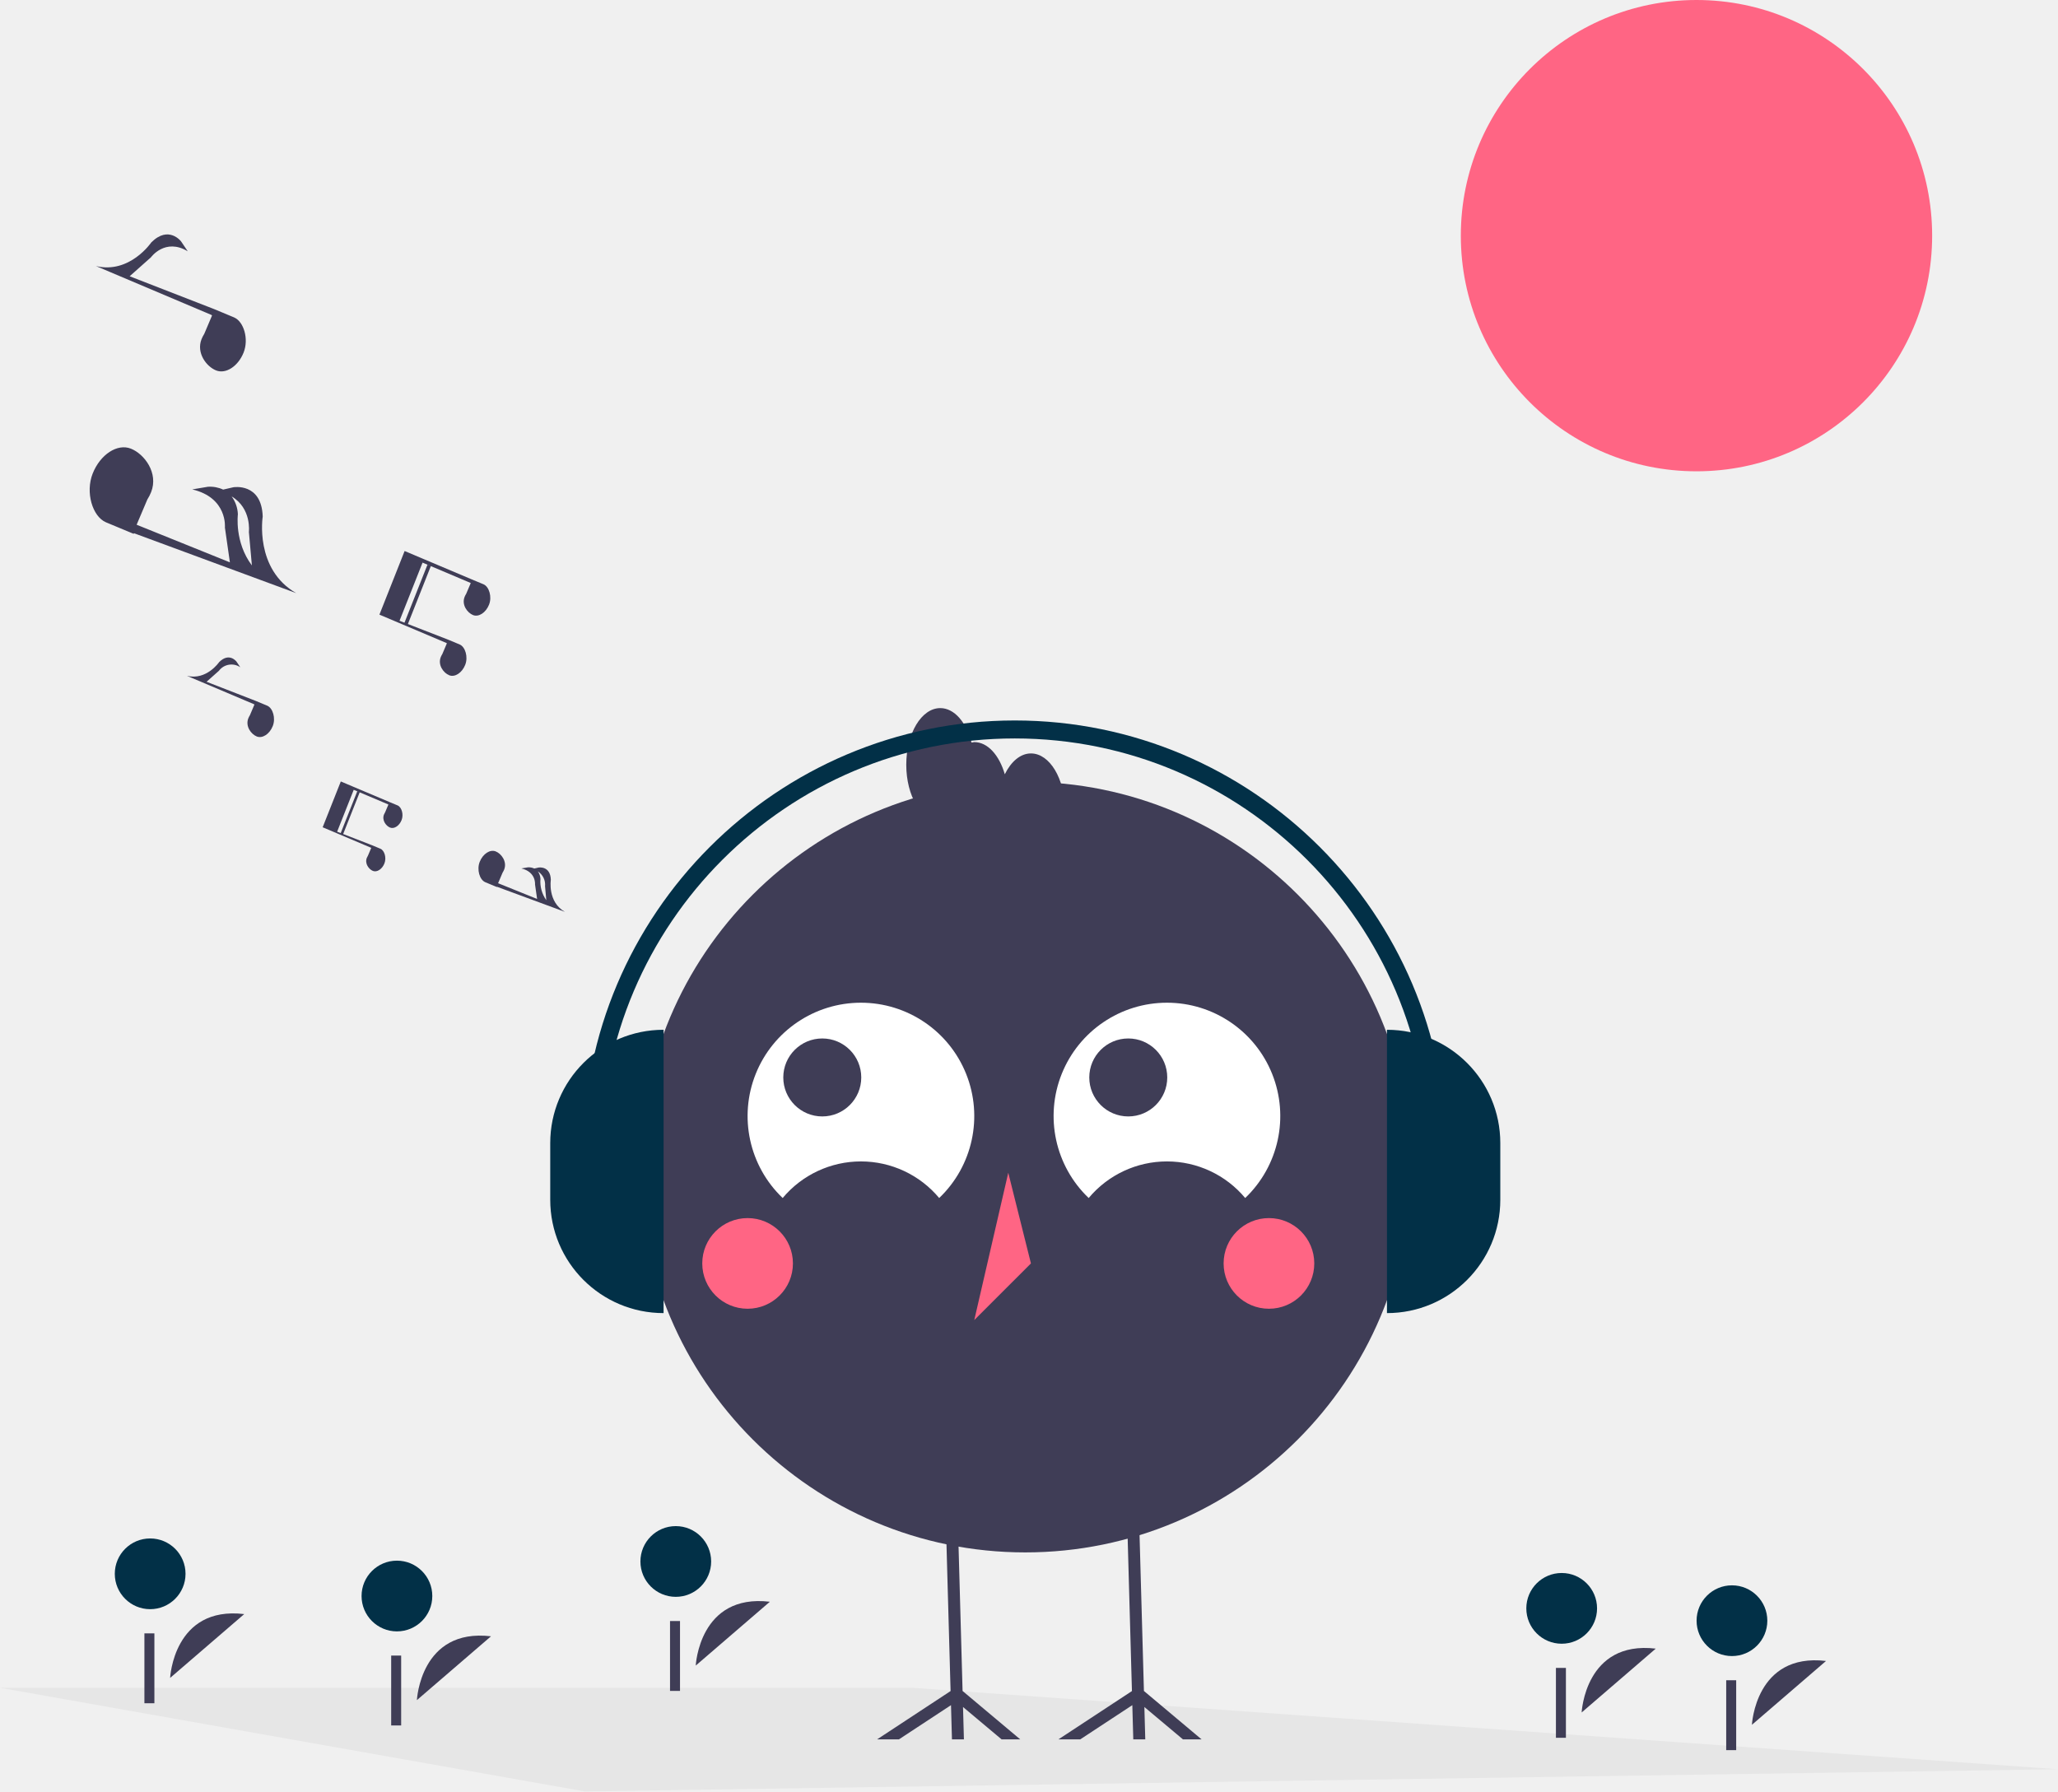
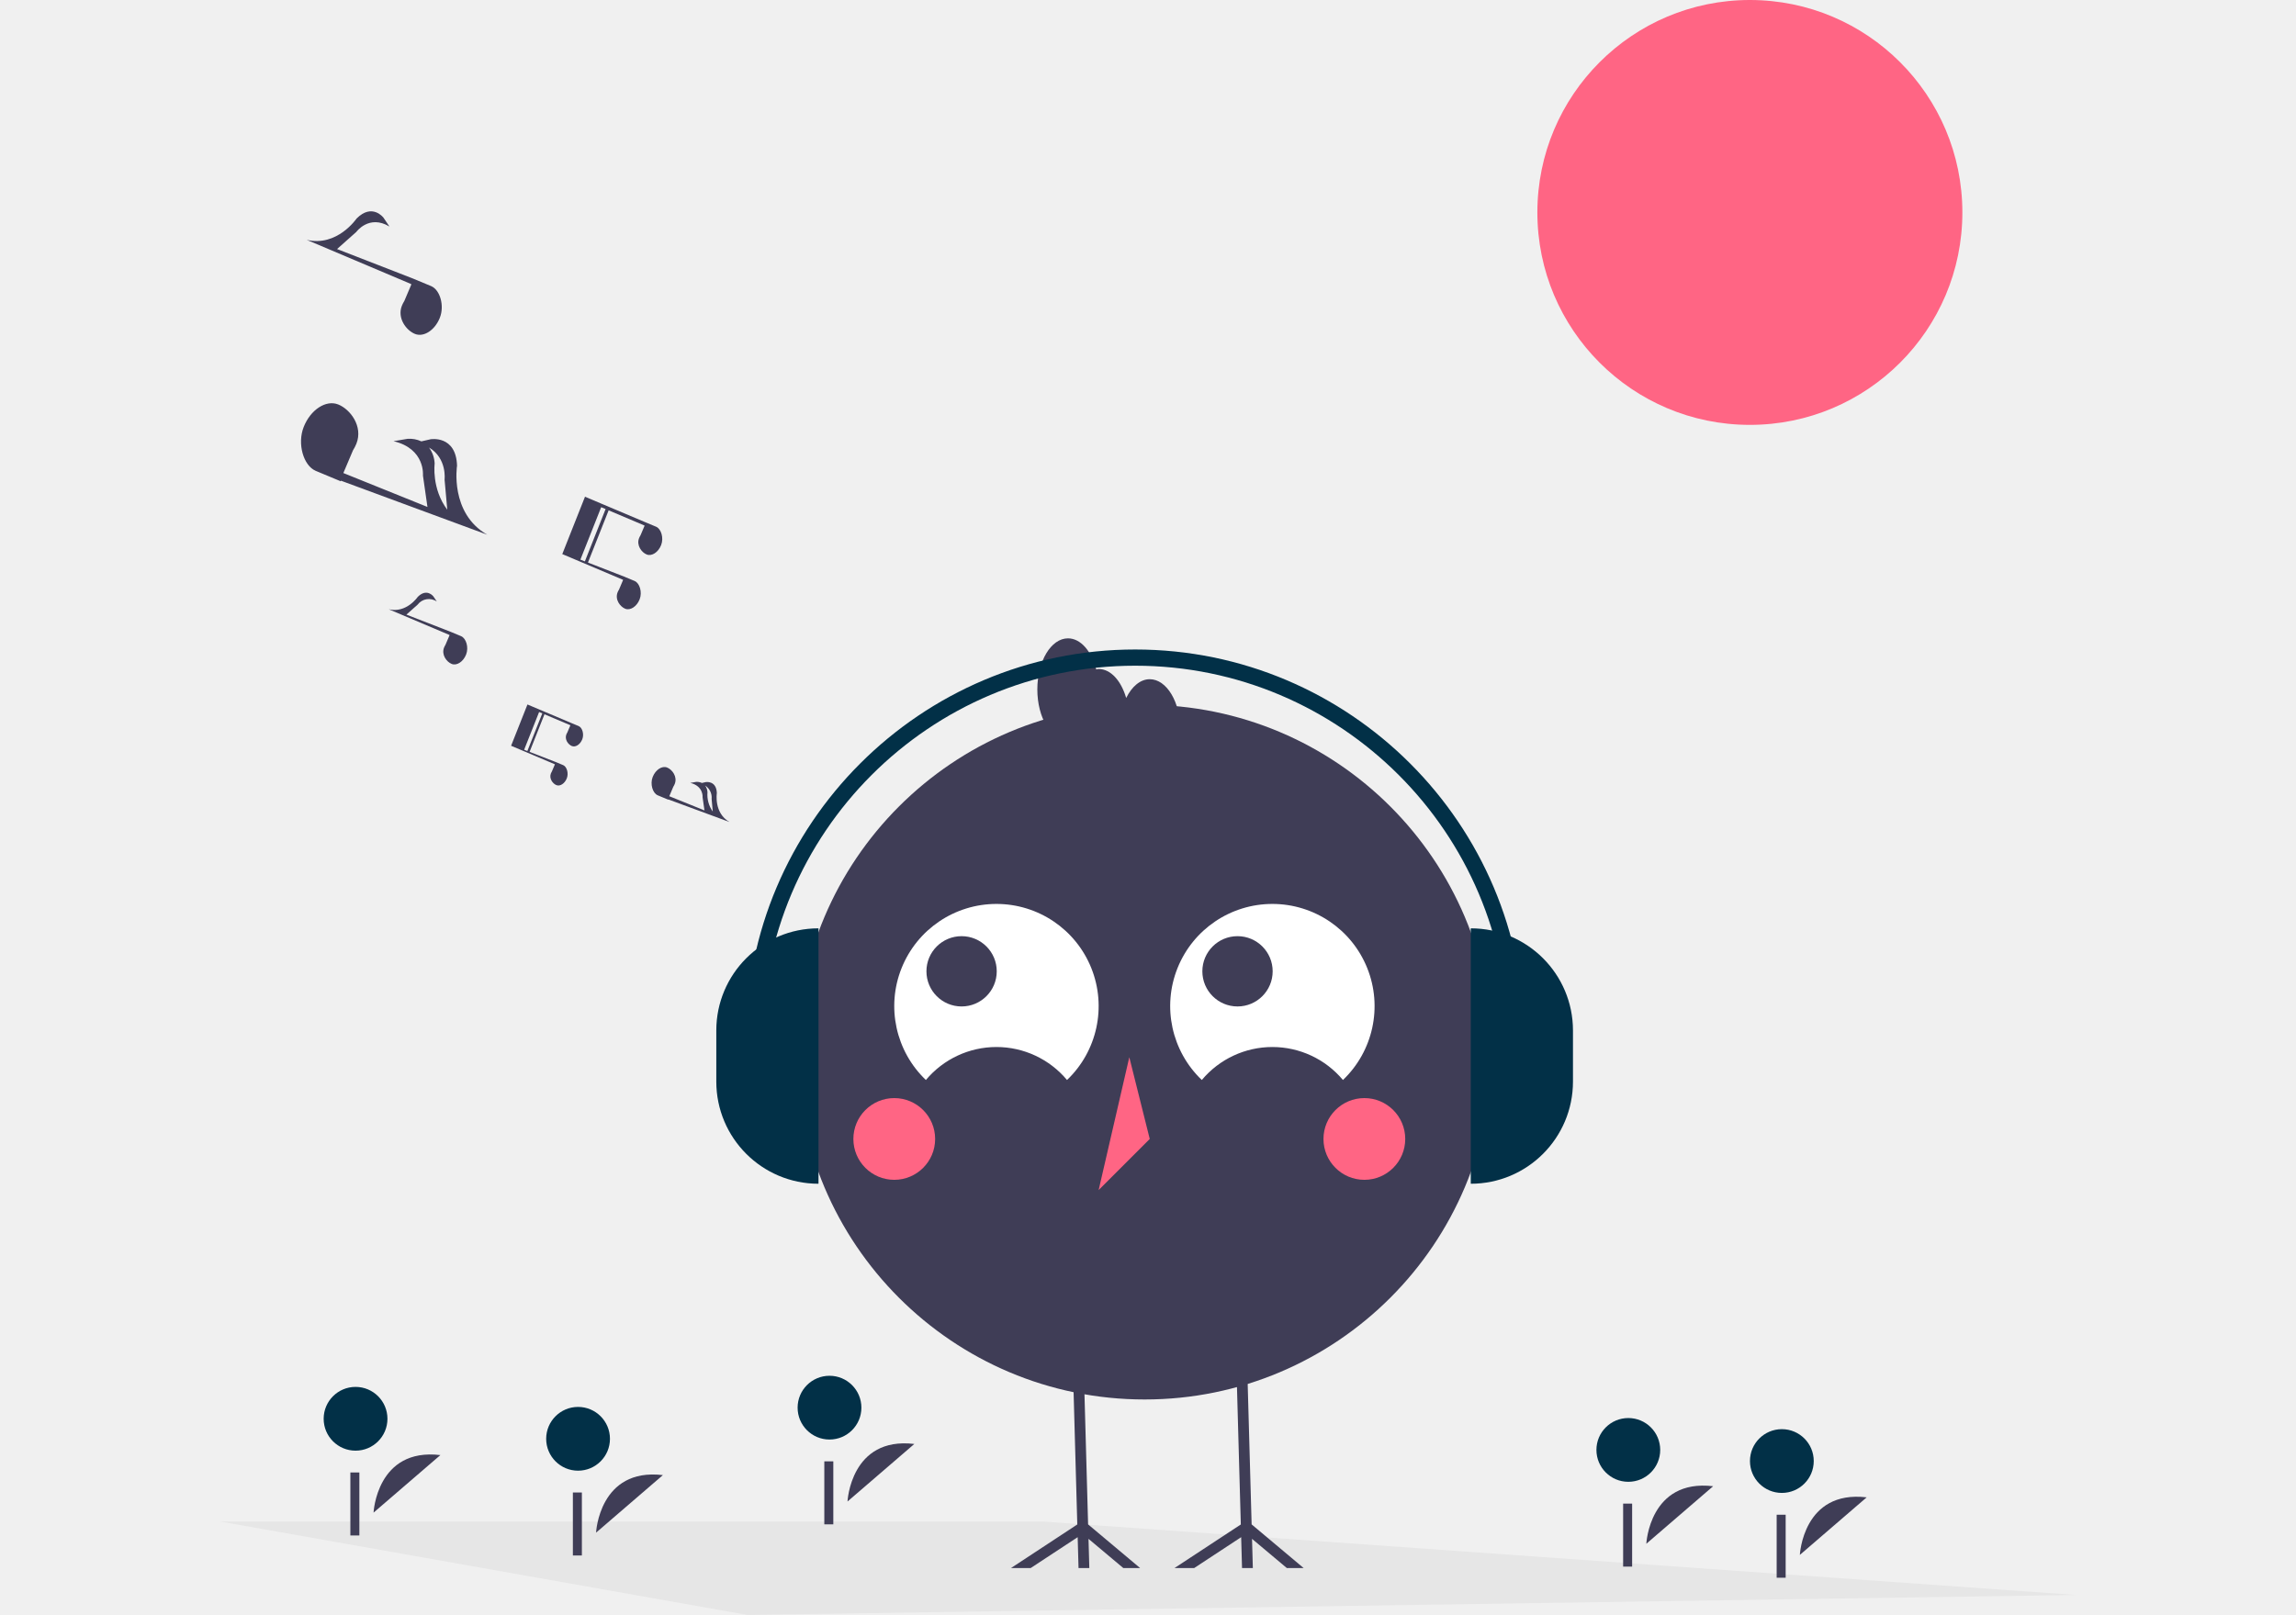
- <svg xmlns="http://www.w3.org/2000/svg" id="a780dc9c-2107-4fd6-8fec-765248a5097a" data-name="Layer 1" width="887.772" height="772.831" viewBox="0 0 887.772 772.831">
+ <svg xmlns="http://www.w3.org/2000/svg" id="a780dc9c-2107-4fd6-8fec-765248a5097a" data-name="Layer 1" width="387.772" height="272.831" viewBox="0 0 887.772 772.831">
  <polygon points="887.772 763.25 252.263 772.831 0 728.121 393.817 728.121 887.772 763.25" fill="#e6e6e6" />
  <circle cx="731.822" cy="101.66" r="101.66" fill="#ff6584" />
  <path d="M335.954,797.02s1.487-31.159,31.971-27.537" transform="translate(-156.1139 -63.58465)" fill="#3f3d56" />
  <circle cx="171.227" cy="688.526" r="15.257" fill="#023047" />
  <rect x="168.744" y="714.218" width="4.307" height="30.147" fill="#3f3d56" />
  <path d="M838.401,802.342s1.487-31.159,31.971-27.537" transform="translate(-156.1139 -63.58465)" fill="#3f3d56" />
  <circle cx="673.673" cy="693.849" r="15.257" fill="#023047" />
  <rect x="671.191" y="719.541" width="4.307" height="30.147" fill="#3f3d56" />
  <path d="M911.851,807.665s1.487-31.159,31.971-27.537" transform="translate(-156.1139 -63.58465)" fill="#3f3d56" />
  <circle cx="747.124" cy="699.171" r="15.257" fill="#023047" />
  <rect x="744.642" y="724.863" width="4.307" height="30.147" fill="#3f3d56" />
  <path d="M456.243,782.116s1.487-31.159,31.971-27.537" transform="translate(-156.1139 -63.58465)" fill="#3f3d56" />
  <circle cx="291.516" cy="673.623" r="15.257" fill="#023047" />
  <rect x="289.033" y="699.315" width="4.307" height="30.147" fill="#3f3d56" />
  <path d="M229.504,787.439s1.487-31.159,31.971-27.537" transform="translate(-156.1139 -63.58465)" fill="#3f3d56" />
  <circle cx="64.776" cy="678.946" r="15.257" fill="#023047" />
  <rect x="62.294" y="704.638" width="4.307" height="30.147" fill="#3f3d56" />
  <circle cx="442.277" cy="503.482" r="166.228" fill="#3f3d56" />
  <path d="M493.74,580.41a43.988,43.988,0,0,1,67.519,0,48.891,48.891,0,1,0-67.519,0Z" transform="translate(-156.1139 -63.58465)" fill="#fff" />
  <path d="M625.745,580.41a43.988,43.988,0,0,1,67.519,0,48.891,48.891,0,1,0-67.519,0Z" transform="translate(-156.1139 -63.58465)" fill="#fff" />
  <circle cx="354.707" cy="464.814" r="16.818" fill="#3f3d56" />
  <circle cx="486.707" cy="464.814" r="16.818" fill="#3f3d56" />
  <circle cx="322.495" cy="545.039" r="19.556" fill="#ff6584" />
  <circle cx="547.392" cy="545.039" r="19.556" fill="#ff6584" />
  <polygon points="434.943 505.926 420.276 569.484 444.721 545.039 434.943 505.926" fill="#ff6584" />
  <polygon points="510.307 750.38 493.655 736.404 494.043 750.38 488.871 750.38 488.458 735.602 465.975 750.38 456.563 750.38 488.29 729.526 487.061 685.737 486.143 652.666 491.302 652.524 492.233 685.737 493.461 729.487 518.348 750.38 510.307 750.38" fill="#3f3d56" />
  <polygon points="432.076 750.38 415.424 736.404 415.812 750.38 410.654 750.38 410.24 735.602 387.757 750.38 378.345 750.38 410.059 729.526 408.831 685.737 407.913 652.666 413.084 652.524 414.015 685.737 415.23 729.487 440.118 750.38 432.076 750.38" fill="#3f3d56" />
  <path d="M600.835,388.616c-4.561,0-8.585,3.543-11.275,8.985-2.371-8.183-7.353-13.874-13.17-13.874a8.847,8.847,0,0,0-1.174.197c-2.236-8.737-7.434-14.864-13.493-14.864-8.101,0-14.667,10.945-14.667,24.445s6.567,24.445,14.667,24.445a8.847,8.847,0,0,0,1.174-.197c2.236,8.737,7.434,14.864,13.493,14.864,4.561,0,8.585-3.543,11.275-8.985,2.371,8.183,7.353,13.874,13.17,13.874,8.101,0,14.667-10.945,14.667-24.445S608.936,388.616,600.835,388.616Z" transform="translate(-156.1139 -63.58465)" fill="#3f3d56" />
  <path d="M393.474,507.833h0a48.891,48.891,0,0,1,48.891,48.891v24.445a48.891,48.891,0,0,1-48.891,48.891h0a0,0,0,0,1,0,0V507.833A0,0,0,0,1,393.474,507.833Z" transform="translate(679.7238 1074.308) rotate(180)" fill="#023047" />
  <path d="M598.303,444.248h0A48.891,48.891,0,0,1,647.194,493.139v24.445a48.891,48.891,0,0,1-48.891,48.891h0a0,0,0,0,1,0,0V444.248A0,0,0,0,1,598.303,444.248Z" fill="#023047" />
  <path d="M780.037,560.565H772.279c0-98.377-80.036-178.414-178.414-178.414-98.377,0-178.414,80.036-178.414,178.414H407.695c0-102.655,83.516-186.171,186.171-186.171C696.521,374.394,780.037,457.91,780.037,560.565Z" transform="translate(-156.1139 -63.58465)" fill="#023047" />
  <polygon points="131.69 367.997 131.69 367.997 131.69 367.997 131.69 367.997" fill="#3f3d56" />
  <path d="M327.661,411.058l.001-.003-3.644-1.518-15.377-6.5-5.512-2.33-.423,1.068h0l-7.404,18.694L316.14,429.288l.109.099-1.404,3.311a5.862,5.862,0,0,0-.49.955c-.984,2.484.874,4.954,2.63,5.649s3.977-.754,4.961-3.237c.97-2.45.022-5.562-1.689-6.314l.002-.003-3.644-1.518-12.467-4.846,7.123-17.985-1.056-.418-7.126,17.992-1.542-.599,7.154-18.062.188.08,14.654,6.202.109.099-1.404,3.311a5.851,5.851,0,0,0-.49.955c-.984,2.484.874,4.954,2.63,5.649s3.977-.754,4.961-3.237C330.321,414.922,329.372,411.81,327.661,411.058Z" transform="translate(-156.1139 -63.58465)" fill="#3f3d56" />
  <path d="M399.781,456.952c-7.564-4.325-6.05-13.815-6.05-13.815-.19-6.165-5.284-5.293-5.284-5.293l-1.854.423a5.629,5.629,0,0,0-2.757-.51l-2.82.475c6.421,1.509,5.894,6.881,5.894,6.881l.9,6.281-16.826-6.788,1.932-4.555a8.129,8.129,0,0,0,.68-1.327c1.366-3.449-1.214-6.881-3.653-7.846-2.439-.966-5.524,1.047-6.89,4.496-1.347,3.402-.03,7.725,2.346,8.769l-.002.004,5.062,2.108.038-.119Zm-8.544-11.036.54,6.012a13.867,13.867,0,0,1-2.526-9.207,5.823,5.823,0,0,0-1.127-3.225A6.831,6.831,0,0,1,391.237,445.916Z" transform="translate(-156.1139 -63.58465)" fill="#3f3d56" />
  <path d="M271.433,368.041l.002-.004-5.062-2.108-21.154-8.223,5.339-4.75a6.744,6.744,0,0,1,9.217-1.51l-1.657-2.462s-3.115-4.124-7.475.239c0,0-5.395,7.953-13.869,5.926l28.94,12.249.152.138-1.95,4.598a8.124,8.124,0,0,0-.68,1.327c-1.366,3.449,1.214,6.88,3.653,7.846s5.524-1.047,6.89-4.496C275.127,373.407,273.81,369.085,271.433,368.041Z" transform="translate(-156.1139 -63.58465)" fill="#3f3d56" />
  <path d="M348.88,341.126l-1.95,4.598a8.132,8.132,0,0,0-.68,1.327c-1.366,3.449,1.214,6.88,3.653,7.846s5.524-1.047,6.89-4.496c1.348-3.402.031-7.725-2.346-8.769l.002-.004-5.062-2.108-17.315-6.731,9.893-24.98-1.466-.581-9.897,24.989-2.141-.832,9.936-25.087.262.111,20.353,8.614.152.138L357.213,319.76a8.137,8.137,0,0,0-.68,1.327c-1.366,3.449,1.214,6.881,3.653,7.847s5.524-1.047,6.89-4.497c1.348-3.402.031-7.725-2.346-8.769l.002-.004-5.062-2.108L338.985,304.812h0l-.001-0-.671-.284-7.655-3.236-10.871,27.447,28.94,12.249Zm-18.809-38.351Z" transform="translate(-156.1139 -63.58465)" fill="#3f3d56" />
  <path d="M257.167,200.556l.004-.007-8.713-3.629-36.416-14.156,9.191-8.177s6.114-8.483,15.866-2.599l-2.852-4.239s-5.362-7.099-12.868.412c0,0-9.287,13.691-23.874,10.201l49.819,21.086.262.237-3.357,7.916a14.005,14.005,0,0,0-1.171,2.285c-2.352,5.938,2.09,11.844,6.289,13.507s9.509-1.803,11.861-7.74C263.526,209.795,261.259,202.354,257.167,200.556Z" transform="translate(-156.1139 -63.58465)" fill="#3f3d56" />
  <path d="M283.907,319.47c-18.085-10.34-14.466-33.03-14.466-33.03-.455-14.741-12.634-12.654-12.634-12.654l-4.432,1.011a13.458,13.458,0,0,0-6.591-1.219l-6.742,1.135c15.353,3.607,14.092,16.451,14.092,16.451l2.151,15.017-40.229-16.229,4.619-10.891a19.451,19.451,0,0,0,1.627-3.173c3.266-8.247-2.903-16.451-8.735-18.76s-13.207,2.504-16.474,10.751c-3.222,8.135-.073,18.469,5.61,20.966l-.005.01,12.102,5.04.09-.285Zm-20.429-26.386,1.295,14.424c-7.596-10.083-6.043-22.062-6.043-22.062a13.925,13.925,0,0,0-2.694-7.711C264.761,282.956,263.478,293.084,263.478,293.084Z" transform="translate(-156.1139 -63.58465)" fill="#3f3d56" />
</svg>
